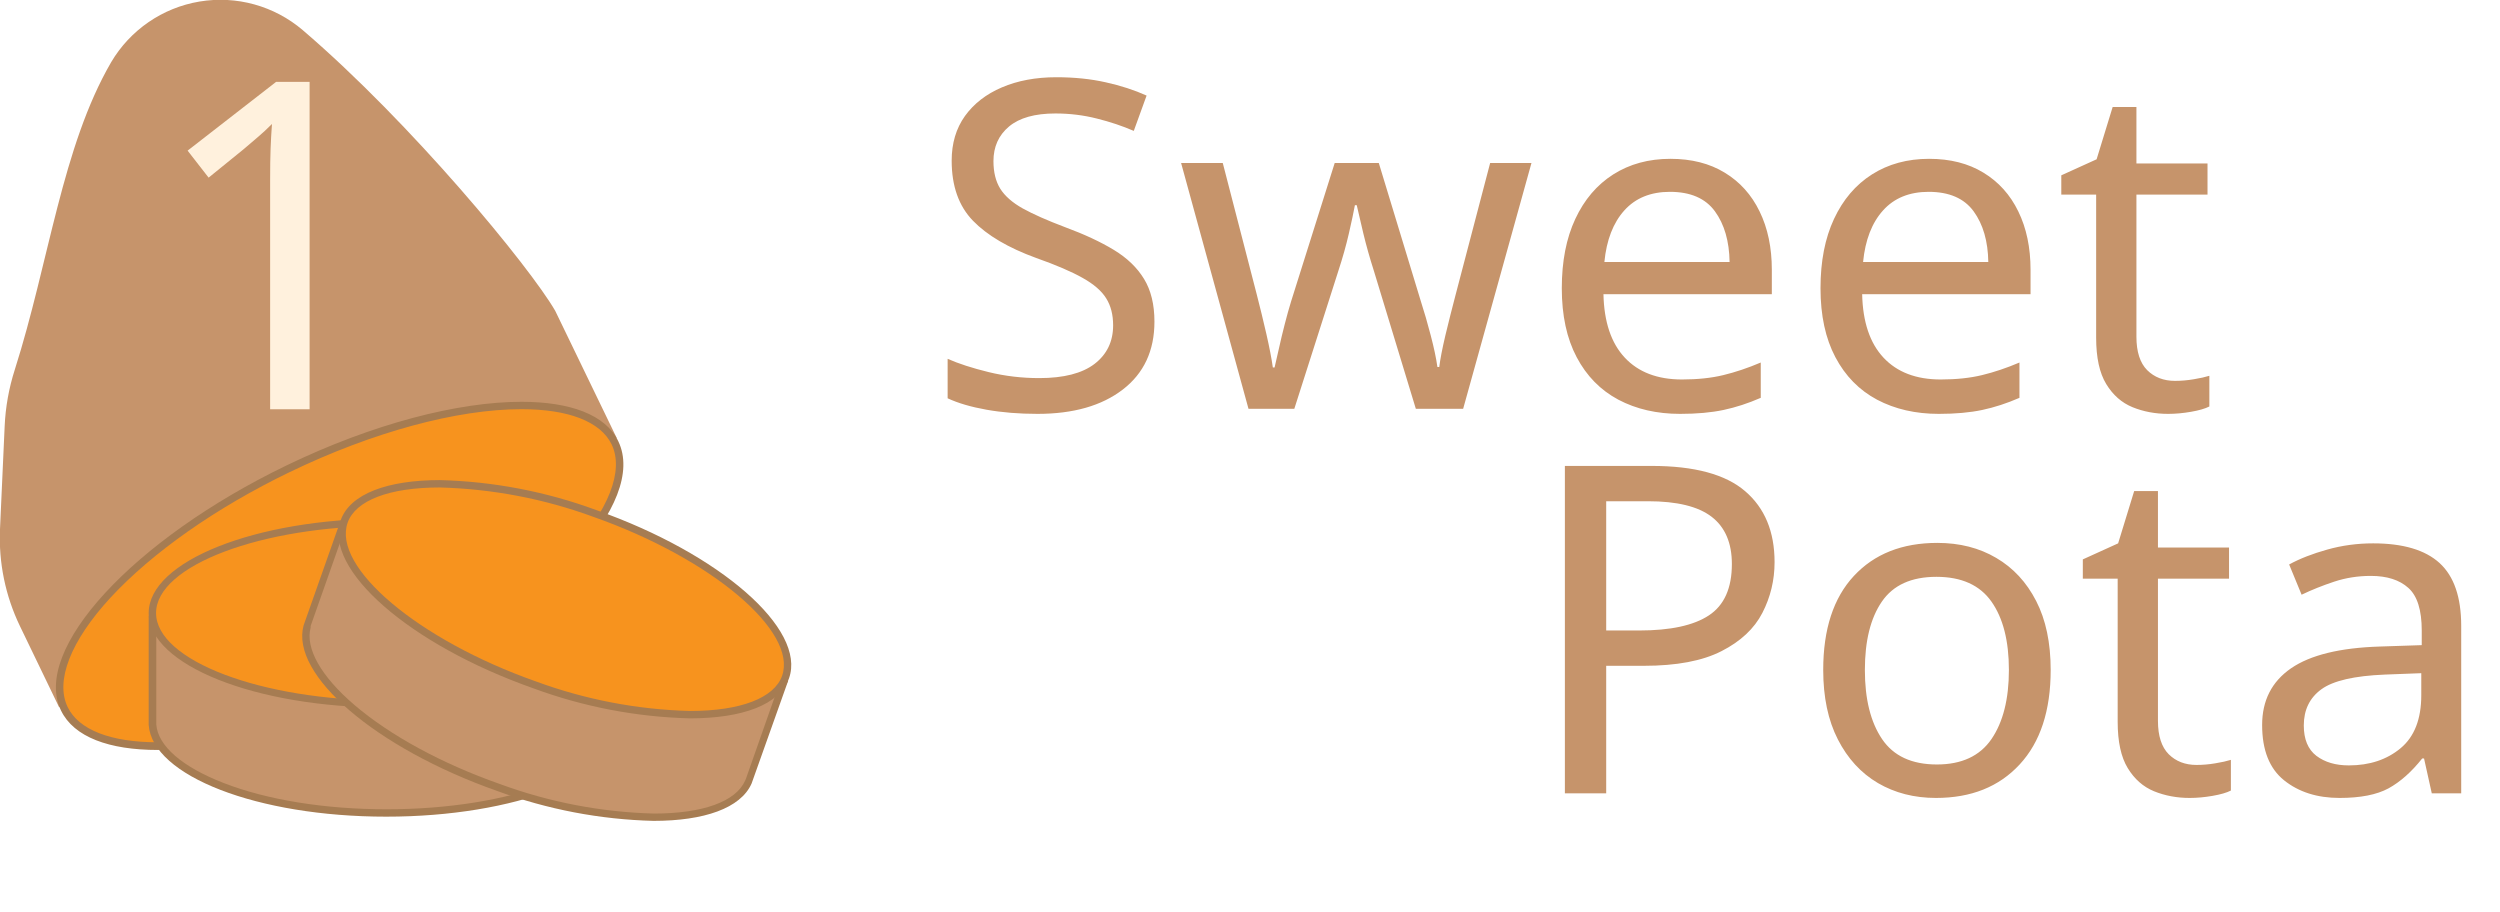
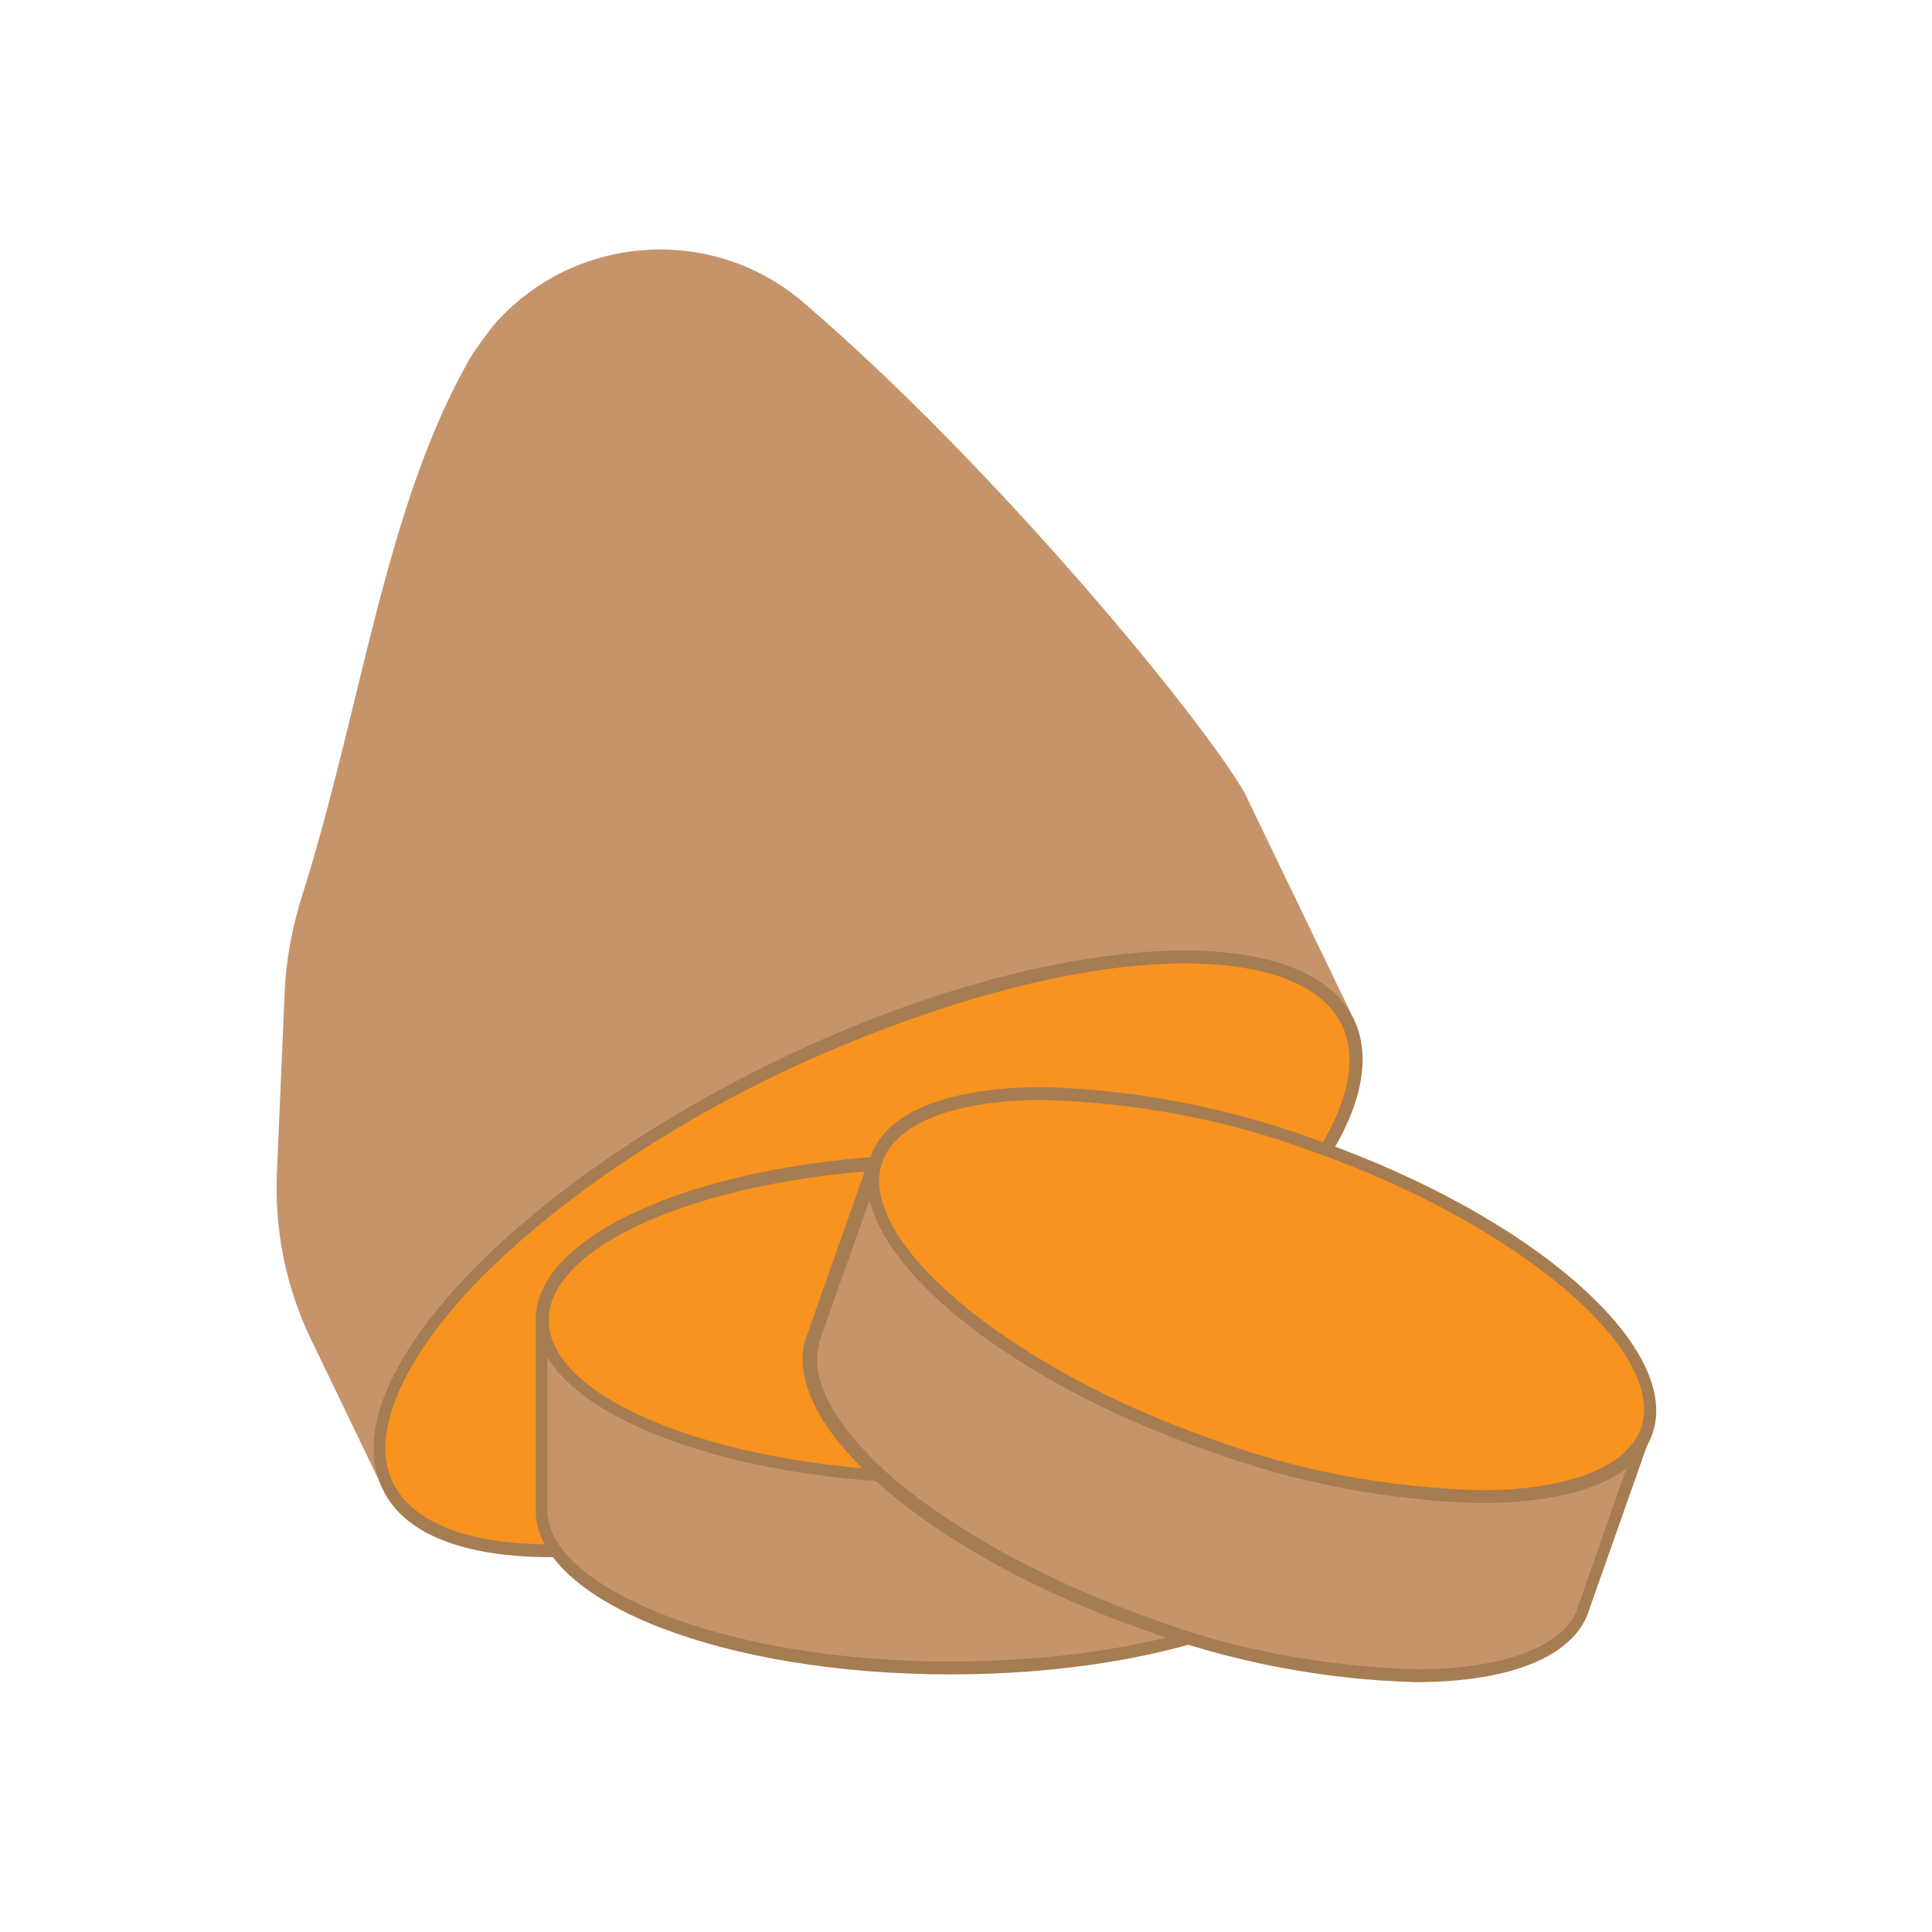
- <svg xmlns="http://www.w3.org/2000/svg" viewBox="0 0 338.48 123.43">
-   <defs>
-     <style>.sweet-potato-1,.sweet-potato-4{fill:#c6946b;}.sweet-potato-2{fill:#f7931e;}.sweet-potato-3{fill:#a67c52;}.sweet-potato-4,.sweet-potato-5{font-size:62.1px;font-family:Rochester-Regular, Rochester;}.sweet-potato-5{fill:#fff1dd;}</style>
-   </defs>
-   <g id="Layer_2" data-name="Layer 2">
-     <g id="Layer_1-2" data-name="Layer 1">
-       <path class="sweet-potato-1" d="M83.49,59.28l-8.32-17.2h0c-3.48-6-19.48-25.42-34.18-38A17.18,17.18,0,0,0,15.05,8.42C8.4,19.87,6.65,35.44,2,50.06A29.32,29.32,0,0,0,.63,57.73L0,71.64a27.47,27.47,0,0,0,2.7,13.13L8,95.75Z" />
-       <path class="sweet-potato-2" d="M21.37,101.05c-6.59,0-11.08-1.8-12.66-5.06C4.85,88,18.43,73.41,39,63.48,50.27,58,61.79,54.9,70.6,54.9c6.59,0,11.08,1.79,12.66,5.05,3.86,8-9.72,22.58-30.27,32.51C41.7,97.92,30.18,101.05,21.37,101.05Z" />
-       <path class="sweet-potato-3" d="M70.6,54.4v1c6.38,0,10.72,1.69,12.21,4.77,1.71,3.55-.4,8.94-5.78,14.8-5.68,6.17-14.29,12.22-24.26,17-11.22,5.42-22.66,8.53-31.4,8.53-6.38,0-10.72-1.69-12.21-4.77-1.71-3.54.4-8.94,5.78-14.79C20.62,74.8,29.23,68.75,39.2,63.93c11.22-5.42,22.66-8.53,31.4-8.53v-1m0,0c-8.53,0-20.07,2.94-31.84,8.63C17.93,73.1,4.27,88,8.26,96.2c1.74,3.6,6.53,5.34,13.11,5.34,8.53,0,20.07-2.94,31.84-8.63C74,82.84,87.7,68,83.71,59.74,82,56.14,77.18,54.4,70.6,54.4Z" />
-       <path class="sweet-potato-1" d="M52.32,110.07c-17,0-31.17-5.36-31.66-11.95l0-.31V83.93H84v14l0,.18C83.48,104.71,69.28,110.07,52.32,110.07Z" />
-       <path class="sweet-potato-3" d="M83.5,84.43V97.8l0,.29c-.22,2.88-3.53,5.77-9.1,7.93-5.92,2.29-13.76,3.55-22.06,3.55S36.17,108.31,30.25,106c-5.56-2.16-8.88-5-9.09-7.93l0-.22V84.43H83.5m1-1H20.13V98.16h0c.51,6.89,14.71,12.41,32.16,12.41S84,105.05,84.48,98.16h0V83.43Z" />
-       <path class="sweet-potato-2" d="M52.32,95.33c-17.47,0-31.69-5.51-31.69-12.29s14.22-12.3,31.69-12.3S84,76.26,84,83,69.79,95.33,52.32,95.33Z" />
-       <path class="sweet-potato-3" d="M52.32,71.24c16.9,0,31.18,5.41,31.18,11.8s-14.28,11.8-31.18,11.8S21.13,89.43,21.13,83s14.28-11.8,31.19-11.8m0-1C34.54,70.24,20.13,76,20.13,83s14.41,12.8,32.19,12.8S84.5,90.11,84.5,83s-14.41-12.8-32.18-12.8Z" />
-       <path class="sweet-potato-1" d="M88.51,110.66a65.85,65.85,0,0,1-21-4C51.5,101,39.88,91.21,41.61,84.83l.08-.29,4.61-13.1L106.07,92.5l-4.66,13.22-.09.16C100,108.92,95.32,110.66,88.51,110.66Z" />
-       <path class="sweet-potato-3" d="M46.61,72.07l58.82,20.74L101,105.42l-.11.26c-1.25,2.85-5.75,4.47-12.36,4.47a65.31,65.31,0,0,1-20.85-4C59.83,103.39,52.86,99.6,48,95.46c-4.53-3.87-6.7-7.7-5.94-10.5l0-.21,4.47-12.68M46,70.8,41.1,84.69h0c-1.8,6.67,9.75,16.6,26.21,22.4a66,66,0,0,0,21.18,4.05c6.82,0,11.8-1.71,13.27-5.06h0L106.7,92.2,46,70.8Z" />
-       <path class="sweet-potato-2" d="M93.42,96.76a65.87,65.87,0,0,1-21-4c-8-2.84-15.17-6.75-20-11s-6.8-8.11-5.74-11.12c1.14-3.24,5.86-5.1,12.94-5.1a65.91,65.91,0,0,1,21,4c16.47,5.8,28.05,15.73,25.79,22.13C105.22,94.9,100.5,96.76,93.42,96.76Z" />
-       <path class="sweet-potato-3" d="M59.54,66h0A65.35,65.35,0,0,1,80.4,70C96.34,75.63,108,85.47,105.89,91.5c-1.07,3-5.61,4.76-12.47,4.76a65.32,65.32,0,0,1-20.86-4c-15.94-5.62-27.62-15.47-25.49-21.5,1.07-3,5.61-4.76,12.47-4.76m0-1c-7,0-12.15,1.84-13.41,5.43-2.35,6.67,9.33,16.86,26.1,22.77a66.05,66.05,0,0,0,21.19,4.06c7.06,0,12.15-1.83,13.41-5.43,2.35-6.66-9.33-16.86-26.1-22.77A66.05,66.05,0,0,0,59.54,65Z" />
-       <text class="sweet-potato-4" transform="translate(125.13 55.41)">Sweet <tspan x="0" y="52" xml:space="preserve">     Potato</tspan>
-       </text>
-       <text class="sweet-potato-5" transform="translate(19.87 55.41)">1</text>
-     </g>
-   </g>
+ <svg xmlns="http://www.w3.org/2000/svg" version="1.1" id="Layer_1" x="0px" y="0px" viewBox="0 0 150 150" style="enable-background:new 0 0 150 150;" xml:space="preserve">
+   <style type="text/css">
+ 	.sweet-potato-0{fill:#C6946B;}
+ 	.sweet-potato-1{fill:#F7931E;}
+ 	.sweet-potato-2{fill:#A67C52;}
+ </style>
+   <path class="sweet-potato-0" d="M104.9,78.7l-8.3-17.2l0,0c-3.5-6-19.5-25.4-34.2-38c-7.2-6.2-18.1-5.3-24.2,1.9c-0.6,0.8-1.2,1.6-1.7,2.4c-6.6,11.5-8.4,27-13,41.6c-0.8,2.5-1.3,5.1-1.4,7.7l-0.6,13.9c-0.2,4.5,0.7,9,2.7,13.1l5.3,11L104.9,78.7z" />
+   <path class="sweet-potato-1" d="M42.8,120.5c-6.6,0-11.1-1.8-12.7-5.1c-3.9-8,9.7-22.6,30.3-32.5c11.3-5.5,22.8-8.6,31.6-8.6c6.6,0,11.1,1.8,12.7,5c3.9,8-9.7,22.6-30.3,32.5C63.1,117.4,51.6,120.5,42.8,120.5z" />
+   <path class="sweet-potato-2" d="M92,73.8v1c6.4,0,10.7,1.7,12.2,4.8c1.7,3.6-0.4,8.9-5.8,14.8c-5.7,6.2-14.3,12.2-24.3,17c-11.2,5.4-22.7,8.5-31.4,8.5c-6.4,0-10.7-1.7-12.2-4.8c-1.7-3.5,0.4-8.9,5.8-14.8c5.7-6.1,14.3-12.2,24.3-17C71.9,78,83.3,74.8,92,74.8V73.8 M92,73.8c-8.5,0-20.1,2.9-31.8,8.6c-20.8,10.1-34.5,25-30.5,33.2c1.7,3.6,6.5,5.3,13.1,5.3c8.5,0,20.1-2.9,31.8-8.6c20.8-10.1,34.5-24.9,30.5-33.2C103.4,75.6,98.6,73.8,92,73.8z" />
+   <path class="sweet-potato-0" d="M73.8,129.5c-17,0-31.2-5.4-31.7-11.9v-0.3v-13.9h63.3v14v0.2C104.9,124.2,90.7,129.5,73.8,129.5z" />
+   <path class="sweet-potato-2" d="M104.9,103.9v13.4v0.3c-0.2,2.9-3.5,5.8-9.1,7.9c-5.9,2.3-13.8,3.5-22.1,3.5s-16.2-1.3-22.1-3.6c-5.6-2.2-8.9-5-9.1-7.9v-0.2v-13.4H104.9 M105.9,102.9H41.6v14.7l0,0c0.5,6.9,14.7,12.4,32.2,12.4s31.7-5.5,32.2-12.4l0,0L105.9,102.9L105.9,102.9z" />
+   <path class="sweet-potato-1" d="M73.8,114.8c-17.5,0-31.7-5.5-31.7-12.3s14.2-12.3,31.7-12.3s31.7,5.5,31.7,12.3S91.2,114.8,73.8,114.8z" />
+   <path class="sweet-potato-2" d="M73.8,90.7c16.9,0,31.2,5.4,31.2,11.8s-14.3,11.8-31.2,11.8s-31.2-5.4-31.2-11.8S56.9,90.6,73.8,90.7M73.8,89.6c-17.8,0-32.2,5.8-32.2,12.8s14.4,12.8,32.2,12.8s32.2-5.7,32.2-12.8S91.5,89.6,73.8,89.6z" />
+   <path class="sweet-potato-0" d="M110,130.1c-7.2-0.2-14.3-1.5-21-4c-16-5.7-27.6-15.5-25.9-21.8l0.1-0.3l4.6-13.1l59.8,21.1l-4.7,13.2l-0.1,0.2C121.4,128.4,116.8,130.1,110,130.1z" />
+   <path class="sweet-potato-2" d="M68.1,91.5l58.8,20.7l-4.4,12.6l-0.1,0.3c-1.2,2.8-5.8,4.5-12.4,4.5c-7.1-0.2-14.2-1.5-20.8-4c-7.8-2.8-14.8-6.6-19.7-10.7c-4.5-3.9-6.7-7.7-5.9-10.5v-0.2L68.1,91.5 M67.4,90.2l-4.9,13.9l0,0c-1.8,6.7,9.7,16.6,26.2,22.4c6.8,2.5,13.9,3.9,21.2,4.1c6.8,0,11.8-1.7,13.3-5.1l0,0l4.9-13.9L67.4,90.2z" />
+   <path class="sweet-potato-1" d="M114.9,116.2c-7.2-0.2-14.3-1.5-21-4c-8-2.8-15.2-6.8-20-11s-6.8-8.1-5.7-11.1C69.3,86.8,74,85,81.1,85c7.2,0.2,14.3,1.5,21,4c16.5,5.8,28.1,15.7,25.8,22.1C126.7,114.3,121.9,116.2,114.9,116.2z" />
+   <path class="sweet-potato-2" d="M81,85.4L81,85.4c7.1,0.2,14.2,1.5,20.9,4c15.9,5.6,27.6,15.5,25.5,21.5c-1.1,3-5.6,4.8-12.5,4.8c-7.1-0.2-14.2-1.5-20.9-4c-15.9-5.6-27.6-15.5-25.5-21.5C69.6,87.2,74.1,85.4,81,85.4 M81,84.4c-7,0-12.2,1.8-13.4,5.4c-2.3,6.7,9.3,16.9,26.1,22.8c6.8,2.5,14,3.9,21.2,4.1c7.1,0,12.2-1.8,13.4-5.4c2.3-6.7-9.3-16.9-26.1-22.8C95.4,86,88.2,84.6,81,84.4z" />
</svg>
